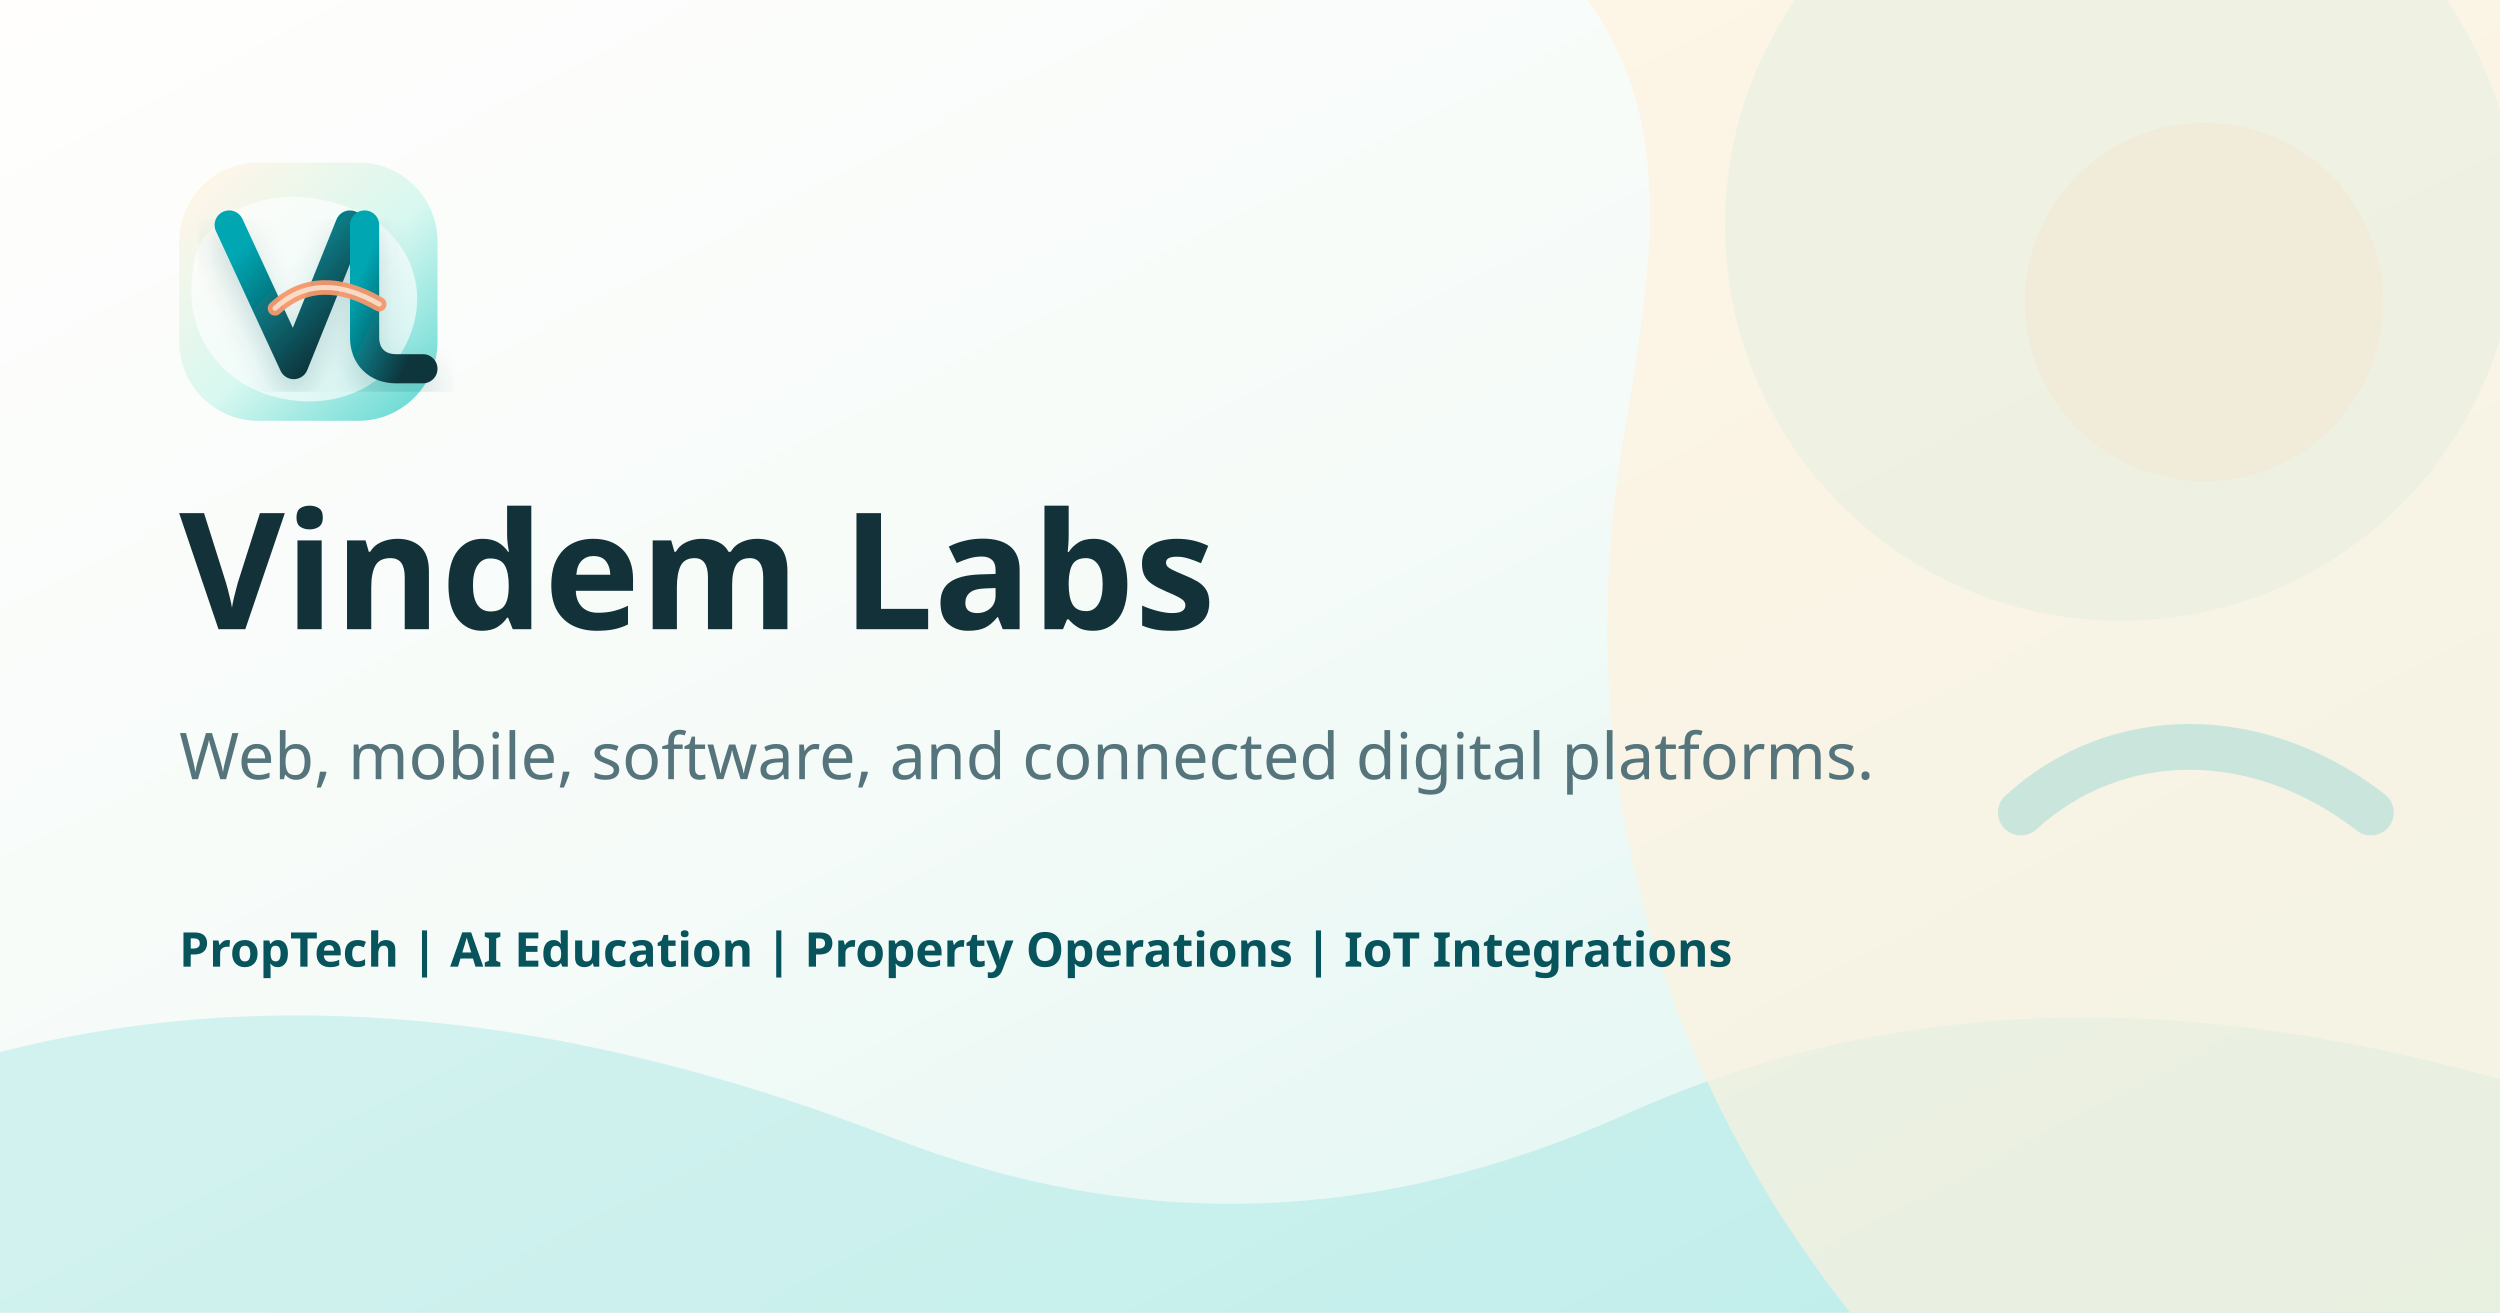
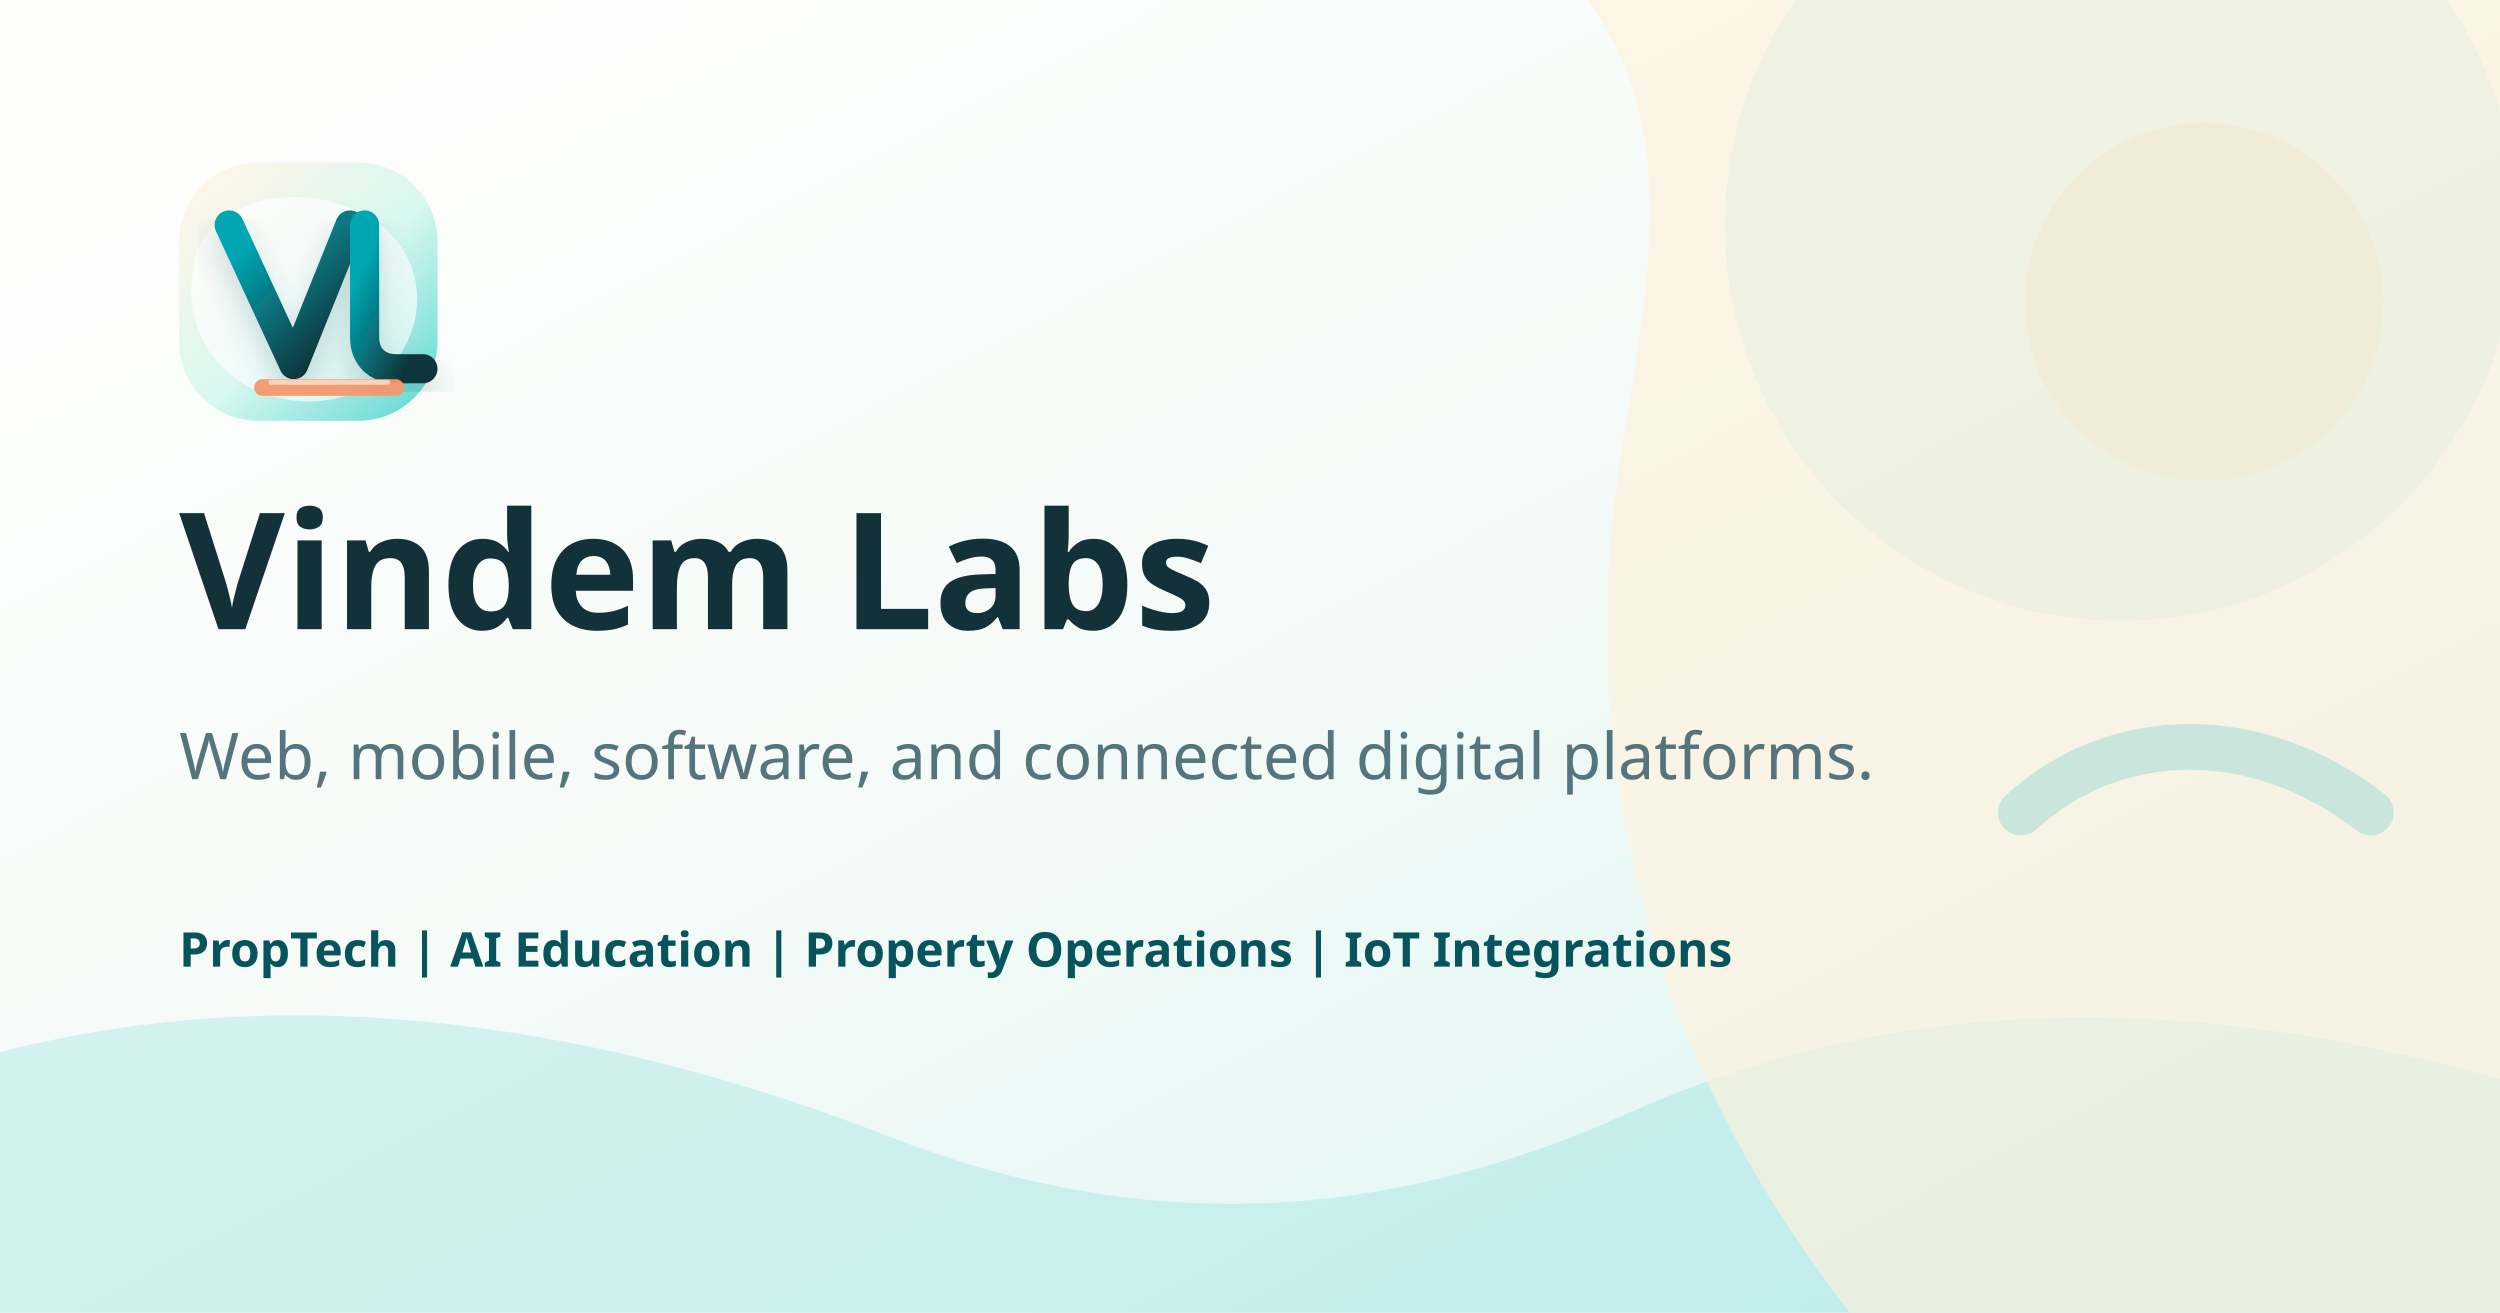
<svg xmlns="http://www.w3.org/2000/svg" viewBox="0 0 1200 630">
  <defs>
    <linearGradient id="bg" x1="0%" y1="0%" x2="100%" y2="100%">
      <stop offset="0%" stop-color="#fffefd" />
      <stop offset="47%" stop-color="#f5fbf8" />
      <stop offset="100%" stop-color="#d9f4f1" />
    </linearGradient>
    <linearGradient id="tile" x1="8%" y1="6%" x2="92%" y2="94%">
      <stop offset="0%" stop-color="#fff6e8" />
      <stop offset="55%" stop-color="#d7f8f0" />
      <stop offset="100%" stop-color="#6ddbd5" />
    </linearGradient>
    <linearGradient id="ink" x1="16%" y1="12%" x2="84%" y2="88%">
      <stop offset="0%" stop-color="#00a7b3" />
      <stop offset="100%" stop-color="#11343b" />
    </linearGradient>
    <filter id="lift" x="-16%" y="-16%" width="132%" height="132%">
      <feDropShadow dx="0" dy="8" stdDeviation="7" flood-color="#07545d" flood-opacity="0.2" />
    </filter>
  </defs>
  <rect width="1200" height="630" fill="url(#bg)" />
  <circle cx="1018" cy="108" r="190" fill="#beece7" opacity="0.68" />
  <circle cx="1058" cy="145" r="86" fill="#f4976c" opacity="0.2" />
  <path d="M0 505C144 468 292 493 428 546C546 592 662 588 780 535C900 481 1036 472 1200 518V630H0Z" fill="#62d4d0" opacity="0.24" />
  <path d="M762 0H1200V630H888C792 508 754 364 779 212C793 128 805 60 762 0Z" fill="#fff2dc" opacity="0.66" />
  <path d="M970 390C1016 348 1084 348 1138 390" fill="none" stroke="#00a7b3" stroke-width="22" stroke-linecap="round" opacity="0.18" />
  <rect x="86" y="78" width="124" height="124" rx="38" fill="url(#tile)" />
  <path d="M101 111C118 91 153 89 180 106C199 119 206 143 195 165C184 188 156 199 127 189C104 181 90 159 92 135C93 125 94 117 101 111Z" fill="#ffffff" opacity="0.64" />
  <g filter="url(#lift)" fill="none" stroke="url(#ink)" stroke-linecap="round" stroke-linejoin="round">
    <path d="M110 108L141 175L168 108" stroke-width="14" />
    <path d="M175 108V162C175 171 181 177 190 177H203" stroke-width="14" />
  </g>
-   <path d="M132 148C146 135 163 135 182 146" fill="none" stroke="#f4976c" stroke-width="7" stroke-linecap="round" opacity="0.95" />
-   <path d="M132 148C146 135 163 135 182 146" fill="none" stroke="#fff6e8" stroke-width="2.4" stroke-linecap="round" opacity="0.7" />
+   <path d="M126 186H190" fill="none" stroke="#f4976c" stroke-width="8" stroke-linecap="round" opacity="0.95" />
+   <path d="M130 183.5H186" fill="none" stroke="#fff6e8" stroke-width="2.4" stroke-linecap="round" opacity="0.62" />
  <text x="86" y="302" fill="#133138" font-family="Sora, Avenir Next, Segoe UI, sans-serif" font-size="78" font-weight="800">Vindem Labs</text>
  <text x="86" y="374" fill="#55747b" font-family="Sora, Avenir Next, Segoe UI, sans-serif" font-size="31">Web, mobile, software, and connected digital platforms.</text>
  <text x="86" y="464" fill="#07545d" font-family="Sora, Avenir Next, Segoe UI, sans-serif" font-size="23" font-weight="800">PropTech | AI Education | Property Operations | IoT Integrations</text>
</svg>
